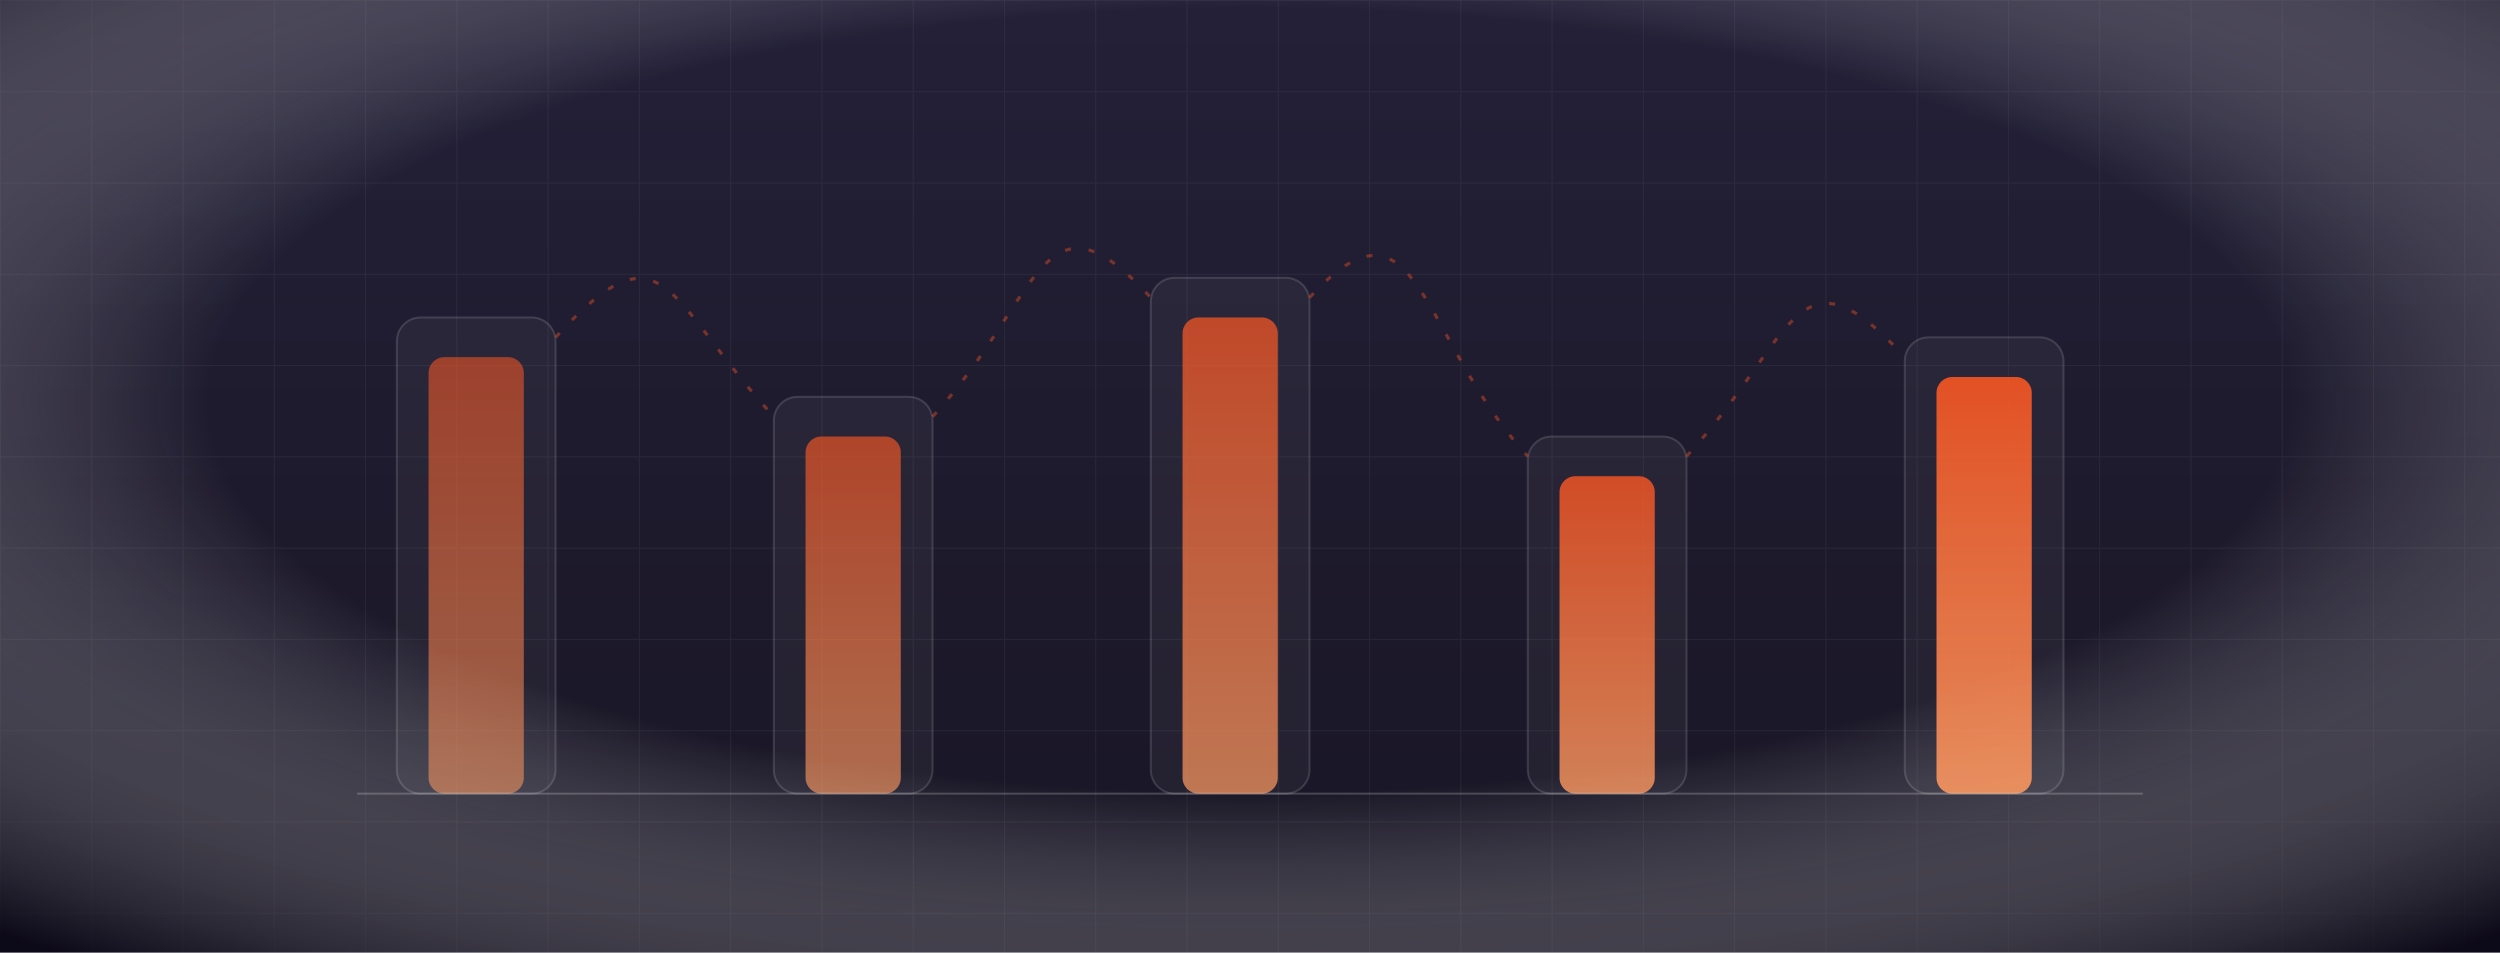
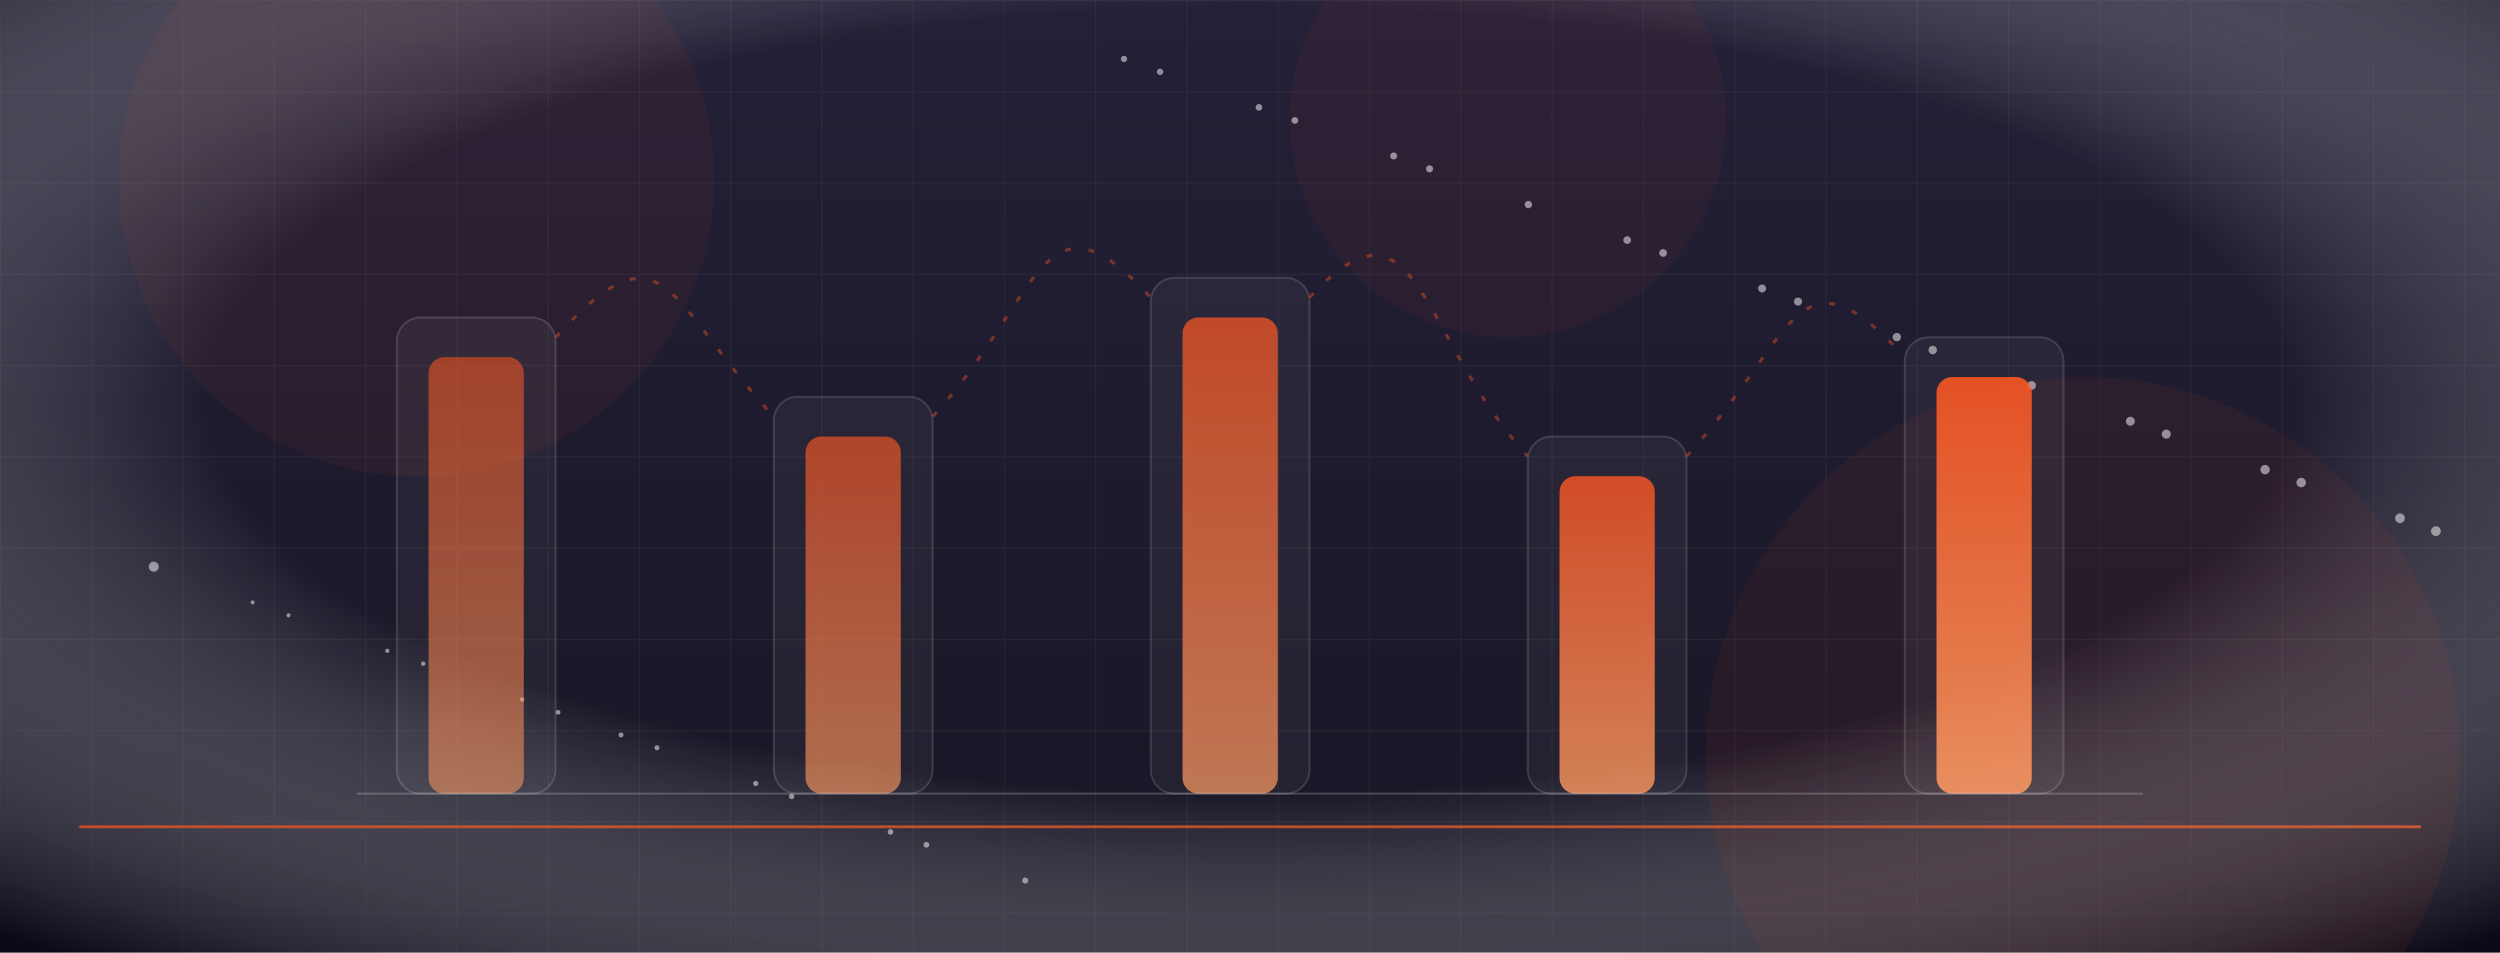
<svg xmlns="http://www.w3.org/2000/svg" viewBox="0 0 1260 480" preserveAspectRatio="xMidYMid slice" width="1260" height="480">
  <defs>
    <linearGradient id="bg" x1="0" y1="0" x2="0" y2="1">
      <stop offset="0" stop-color="#18142D" />
      <stop offset="1" stop-color="#0C0918" />
    </linearGradient>
    <linearGradient id="acc" x1="0" y1="0" x2="1" y2="0">
      <stop offset="0" stop-color="#FE5722" />
      <stop offset="1" stop-color="#FF9A62" />
    </linearGradient>
    <linearGradient id="accv" x1="0" y1="0" x2="0" y2="1">
      <stop offset="0" stop-color="#FE5722" />
      <stop offset="1" stop-color="#FF9A62" />
    </linearGradient>
    <radialGradient id="vig" cx="0.5" cy="0.42" r="0.75">
      <stop offset="0.55" stop-color="#FFFFFF" stop-opacity="0.05" />
      <stop offset="1" stop-color="#0C0918" stop-opacity="0.85" />
    </radialGradient>
    <filter id="glow" x="-60%" y="-60%" width="220%" height="220%">
      <feGaussianBlur stdDeviation="6" result="b" />
      <feMerge>
        <feMergeNode in="b" />
        <feMergeNode in="SourceGraphic" />
      </feMerge>
    </filter>
    <filter id="glow2" x="-80%" y="-80%" width="260%" height="260%">
      <feGaussianBlur stdDeviation="12" result="b" />
      <feMerge>
        <feMergeNode in="b" />
        <feMergeNode in="SourceGraphic" />
      </feMerge>
    </filter>
    <pattern id="grid" width="46" height="46" patternUnits="userSpaceOnUse">
      <path d="M46 0H0V46" fill="none" stroke="#FFFFFF" stroke-opacity="0.05" stroke-width="1" />
    </pattern>
  </defs>
  <rect width="1260" height="480" fill="url(#bg)" />
  <rect width="1260" height="480" fill="url(#grid)" />
  <rect width="1260" height="480" fill="url(#vig)" />
+   <circle cx="210" cy="90" r="150" fill="#FE5722" fill-opacity="0.05" />
+   <circle cx="1050" cy="380" r="190" fill="#FE5722" fill-opacity="0.055" />
+   <circle cx="760" cy="60" r="110" fill="#FE5722" fill-opacity="0.045" />
+   <g>
+     <circle cx="313.0" cy="370.4" r="1.25" fill="#FFFFFF" fill-opacity="0.5">
+       <animate attributeName="opacity" values="0.5;0.08;0.5" dur="5.4s" begin="1.6s" repeatCount="indefinite" />
+     </circle>
+     <circle cx="566.5" cy="29.7" r="1.59" fill="#FFFFFF" fill-opacity="0.5">
+       <animate attributeName="opacity" values="0.5;0.08;0.5" dur="2.7s" begin="2.3s" repeatCount="indefinite" />
+     </circle>
+     <circle cx="820.1" cy="121.0" r="1.93" fill="#FFFFFF" fill-opacity="0.5">
+       <animate attributeName="opacity" values="0.5;0.08;0.5" dur="3.4s" begin="3.0s" repeatCount="indefinite" />
+     </circle>
+     <circle cx="1073.7" cy="212.3" r="2.26" fill="#FFFFFF" fill-opacity="0.5">
+       <animate attributeName="opacity" values="0.5;0.08;0.5" dur="4.1s" begin="0.4s" repeatCount="indefinite" />
+     </circle>
+     <circle cx="127.3" cy="303.6" r="1.0" fill="#FFFFFF" fill-opacity="0.5">
+       <animate attributeName="opacity" values="0.5;0.08;0.5" dur="4.8s" begin="1.1s" repeatCount="indefinite" />
+     </circle>
+     <circle cx="380.9" cy="394.9" r="1.34" fill="#FFFFFF" fill-opacity="0.5">
+       <animate attributeName="opacity" values="0.5;0.08;0.5" dur="5.6s" begin="1.8s" repeatCount="indefinite" />
+     </circle>
+     <circle cx="634.5" cy="54.1" r="1.68" fill="#FFFFFF" fill-opacity="0.5">
+       <animate attributeName="opacity" values="0.5;0.08;0.5" dur="2.9s" begin="2.5s" repeatCount="indefinite" />
+     </circle>
+     <circle cx="888.1" cy="145.4" r="2.02" fill="#FFFFFF" fill-opacity="0.5">
+       <animate attributeName="opacity" values="0.5;0.08;0.5" dur="3.6s" begin="3.1s" repeatCount="indefinite" />
+     </circle>
+     <circle cx="1141.6" cy="236.7" r="2.36" fill="#FFFFFF" fill-opacity="0.5">
+       <animate attributeName="opacity" values="0.5;0.08;0.5" dur="4.3s" begin="0.6s" repeatCount="indefinite" />
+     </circle>
+     <circle cx="195.2" cy="328.0" r="1.09" fill="#FFFFFF" fill-opacity="0.5">
+       <animate attributeName="opacity" values="0.5;0.08;0.5" dur="5.0s" begin="1.3s" repeatCount="indefinite" />
+     </circle>
+     <circle cx="448.8" cy="419.3" r="1.43" fill="#FFFFFF" fill-opacity="0.5">
+       <animate attributeName="opacity" values="0.5;0.08;0.5" dur="2.4s" begin="2.0s" repeatCount="indefinite" />
+     </circle>
+     <circle cx="702.4" cy="78.6" r="1.77" fill="#FFFFFF" fill-opacity="0.5">
+       <animate attributeName="opacity" values="0.5;0.08;0.5" dur="3.1s" begin="2.6s" repeatCount="indefinite" />
+     </circle>
+     <circle cx="956.0" cy="169.9" r="2.11" fill="#FFFFFF" fill-opacity="0.5">
+       <animate attributeName="opacity" values="0.5;0.08;0.5" dur="3.8s" begin="0.1s" repeatCount="indefinite" />
+     </circle>
+     <circle cx="1209.6" cy="261.2" r="2.45" fill="#FFFFFF" fill-opacity="0.5">
+       <animate attributeName="opacity" values="0.5;0.08;0.5" dur="4.5s" begin="0.8s" repeatCount="indefinite" />
+     </circle>
+     <circle cx="263.1" cy="352.5" r="1.18" fill="#FFFFFF" fill-opacity="0.5">
+       <animate attributeName="opacity" values="0.5;0.08;0.5" dur="5.2s" begin="1.5s" repeatCount="indefinite" />
+     </circle>
+     <circle cx="516.7" cy="443.8" r="1.52" fill="#FFFFFF" fill-opacity="0.5">
+       <animate attributeName="opacity" values="0.5;0.08;0.5" dur="2.6s" begin="2.1s" repeatCount="indefinite" />
+     </circle>
+     <circle cx="770.3" cy="103.1" r="1.86" fill="#FFFFFF" fill-opacity="0.5">
+       <animate attributeName="opacity" values="0.5;0.08;0.5" dur="3.3s" begin="2.8s" repeatCount="indefinite" />
+     </circle>
+     <circle cx="1023.9" cy="194.3" r="2.2" fill="#FFFFFF" fill-opacity="0.5">
+       <animate attributeName="opacity" values="0.5;0.08;0.5" dur="4.0s" begin="0.3s" repeatCount="indefinite" />
+     </circle>
+     <circle cx="77.5" cy="285.6" r="2.54" fill="#FFFFFF" fill-opacity="0.5">
+       <animate attributeName="opacity" values="0.5;0.08;0.5" dur="4.7s" begin="1.0s" repeatCount="indefinite" />
+     </circle>
+     <circle cx="331.1" cy="376.9" r="1.27" fill="#FFFFFF" fill-opacity="0.5">
+       <animate attributeName="opacity" values="0.5;0.08;0.5" dur="5.4s" begin="1.6s" repeatCount="indefinite" />
+     </circle>
+     <circle cx="584.7" cy="36.2" r="1.61" fill="#FFFFFF" fill-opacity="0.5">
+       <animate attributeName="opacity" values="0.5;0.08;0.5" dur="2.7s" begin="2.3s" repeatCount="indefinite" />
+     </circle>
+     <circle cx="838.2" cy="127.5" r="1.95" fill="#FFFFFF" fill-opacity="0.5">
+       <animate attributeName="opacity" values="0.5;0.08;0.5" dur="3.5s" begin="3.0s" repeatCount="indefinite" />
+     </circle>
+     <circle cx="1091.8" cy="218.8" r="2.29" fill="#FFFFFF" fill-opacity="0.5">
+       <animate attributeName="opacity" values="0.5;0.08;0.5" dur="4.2s" begin="0.5s" repeatCount="indefinite" />
+     </circle>
+     <circle cx="145.4" cy="310.1" r="1.03" fill="#FFFFFF" fill-opacity="0.5">
+       <animate attributeName="opacity" values="0.5;0.08;0.5" dur="4.9s" begin="1.2s" repeatCount="indefinite" />
+     </circle>
+     <circle cx="399.0" cy="401.4" r="1.37" fill="#FFFFFF" fill-opacity="0.5">
+       <animate attributeName="opacity" values="0.5;0.08;0.5" dur="2.2s" begin="1.8s" repeatCount="indefinite" />
+     </circle>
+     <circle cx="652.6" cy="60.7" r="1.7" fill="#FFFFFF" fill-opacity="0.5">
+       <animate attributeName="opacity" values="0.5;0.08;0.5" dur="2.9s" begin="2.5s" repeatCount="indefinite" />
+     </circle>
+     <circle cx="906.2" cy="152.0" r="2.04" fill="#FFFFFF" fill-opacity="0.5">
+       <animate attributeName="opacity" values="0.5;0.08;0.5" dur="3.7s" begin="3.2s" repeatCount="indefinite" />
+     </circle>
+     <circle cx="1159.8" cy="243.2" r="2.38" fill="#FFFFFF" fill-opacity="0.5">
+       <animate attributeName="opacity" values="0.5;0.08;0.5" dur="4.4s" begin="0.7s" repeatCount="indefinite" />
+     </circle>
+     <circle cx="213.3" cy="334.5" r="1.12" fill="#FFFFFF" fill-opacity="0.5">
+       <animate attributeName="opacity" values="0.5;0.08;0.5" dur="5.1s" begin="1.3s" repeatCount="indefinite" />
+     </circle>
+     <circle cx="466.9" cy="425.8" r="1.46" fill="#FFFFFF" fill-opacity="0.5">
+       <animate attributeName="opacity" values="0.5;0.08;0.5" dur="2.4s" begin="2.0s" repeatCount="indefinite" />
+     </circle>
+     <circle cx="720.5" cy="85.1" r="1.79" fill="#FFFFFF" fill-opacity="0.5">
+       <animate attributeName="opacity" values="0.5;0.08;0.5" dur="3.1s" begin="2.7s" repeatCount="indefinite" />
+     </circle>
+     <circle cx="974.1" cy="176.4" r="2.13" fill="#FFFFFF" fill-opacity="0.5">
+       <animate attributeName="opacity" values="0.5;0.08;0.5" dur="3.8s" begin="0.2s" repeatCount="indefinite" />
+     </circle>
+     <circle cx="1227.7" cy="267.7" r="2.47" fill="#FFFFFF" fill-opacity="0.5">
+       <animate attributeName="opacity" values="0.5;0.08;0.5" dur="4.6s" begin="0.8s" repeatCount="indefinite" />
+     </circle>
+     <circle cx="281.3" cy="359.0" r="1.21" fill="#FFFFFF" fill-opacity="0.5">
+       <animate attributeName="opacity" values="0.5;0.08;0.5" dur="5.3s" begin="1.5s" repeatCount="indefinite" />
+     </circle>
+   </g>
+   <rect x="40" y="416" width="1180" height="1.4" fill="url(#acc)" opacity="0.35" />
+   <rect x="40" y="416" width="1180" height="1.4" fill="#FE5722" opacity="0.5">
+     <animate attributeName="width" values="0;1180;0" dur="9s" repeatCount="indefinite" />
+   </rect>
+   <rect x="-140" y="0" width="140" height="480" fill="url(#acc)" opacity="0.05">
+     <animate attributeName="x" values="-140;1280" dur="11s" repeatCount="indefinite" />
+   </rect>
  <rect x="200" y="160" width="80" height="240" rx="12" fill="#FFFFFF" fill-opacity="0.045" stroke="#FFFFFF" stroke-opacity="0.14" stroke-width="1" />
  <rect x="216" y="180" width="48" height="220" rx="8" fill="url(#accv)" opacity="0.55">
    <animate attributeName="height" values="220;194;220" dur="3.0s" begin="0.0s" repeatCount="indefinite" />
    <animate attributeName="y" values="180;206;180" dur="3.0s" begin="0.0s" repeatCount="indefinite" />
  </rect>
  <rect x="390" y="200" width="80" height="200" rx="12" fill="#FFFFFF" fill-opacity="0.045" stroke="#FFFFFF" stroke-opacity="0.14" stroke-width="1" />
  <rect x="406" y="220" width="48" height="180" rx="8" fill="url(#accv)" opacity="0.63">
    <animate attributeName="height" values="180;154;180" dur="3.5s" begin="0.3s" repeatCount="indefinite" />
    <animate attributeName="y" values="220;246;220" dur="3.5s" begin="0.3s" repeatCount="indefinite" />
  </rect>
  <rect x="580" y="140" width="80" height="260" rx="12" fill="#FFFFFF" fill-opacity="0.045" stroke="#FFFFFF" stroke-opacity="0.14" stroke-width="1" />
  <rect x="596" y="160" width="48" height="240" rx="8" fill="url(#accv)" opacity="0.71">
    <animate attributeName="height" values="240;214;240" dur="4.0s" begin="0.6s" repeatCount="indefinite" />
    <animate attributeName="y" values="160;186;160" dur="4.0s" begin="0.6s" repeatCount="indefinite" />
  </rect>
  <rect x="770" y="220" width="80" height="180" rx="12" fill="#FFFFFF" fill-opacity="0.045" stroke="#FFFFFF" stroke-opacity="0.14" stroke-width="1" />
  <rect x="786" y="240" width="48" height="160" rx="8" fill="url(#accv)" opacity="0.79">
    <animate attributeName="height" values="160;134;160" dur="4.5s" begin="0.9s" repeatCount="indefinite" />
    <animate attributeName="y" values="240;266;240" dur="4.5s" begin="0.9s" repeatCount="indefinite" />
  </rect>
  <rect x="960" y="170" width="80" height="230" rx="12" fill="#FFFFFF" fill-opacity="0.045" stroke="#FFFFFF" stroke-opacity="0.14" stroke-width="1" />
  <rect x="976" y="190" width="48" height="210" rx="8" fill="url(#accv)" opacity="0.87">
    <animate attributeName="height" values="210;184;210" dur="5.0s" begin="1.2s" repeatCount="indefinite" />
    <animate attributeName="y" values="190;216;190" dur="5.0s" begin="1.2s" repeatCount="indefinite" />
  </rect>
  <path d="M280 170 C 335.0 110, 335.0 150, 390 210" fill="none" stroke="#FE5722" stroke-opacity="0.4" stroke-width="1.6" stroke-dasharray="3 9">
    <animate attributeName="stroke-dashoffset" from="0" to="-24" dur="2.6s" begin="0.0s" repeatCount="indefinite" />
  </path>
  <path d="M470 210 C 525.0 150, 525.0 90, 580 150" fill="none" stroke="#FE5722" stroke-opacity="0.4" stroke-width="1.6" stroke-dasharray="3 9">
    <animate attributeName="stroke-dashoffset" from="0" to="-24" dur="2.6s" begin="0.3s" repeatCount="indefinite" />
  </path>
  <path d="M660 150 C 715.0 90, 715.0 170, 770 230" fill="none" stroke="#FE5722" stroke-opacity="0.4" stroke-width="1.6" stroke-dasharray="3 9">
    <animate attributeName="stroke-dashoffset" from="0" to="-24" dur="2.6s" begin="0.6s" repeatCount="indefinite" />
  </path>
  <path d="M850 230 C 905.0 170, 905.0 120, 960 180" fill="none" stroke="#FE5722" stroke-opacity="0.4" stroke-width="1.6" stroke-dasharray="3 9">
    <animate attributeName="stroke-dashoffset" from="0" to="-24" dur="2.6s" begin="0.9s" repeatCount="indefinite" />
  </path>
  <line x1="180" y1="400" x2="1080" y2="400" stroke="#FFFFFF" stroke-opacity="0.2" />
</svg>
